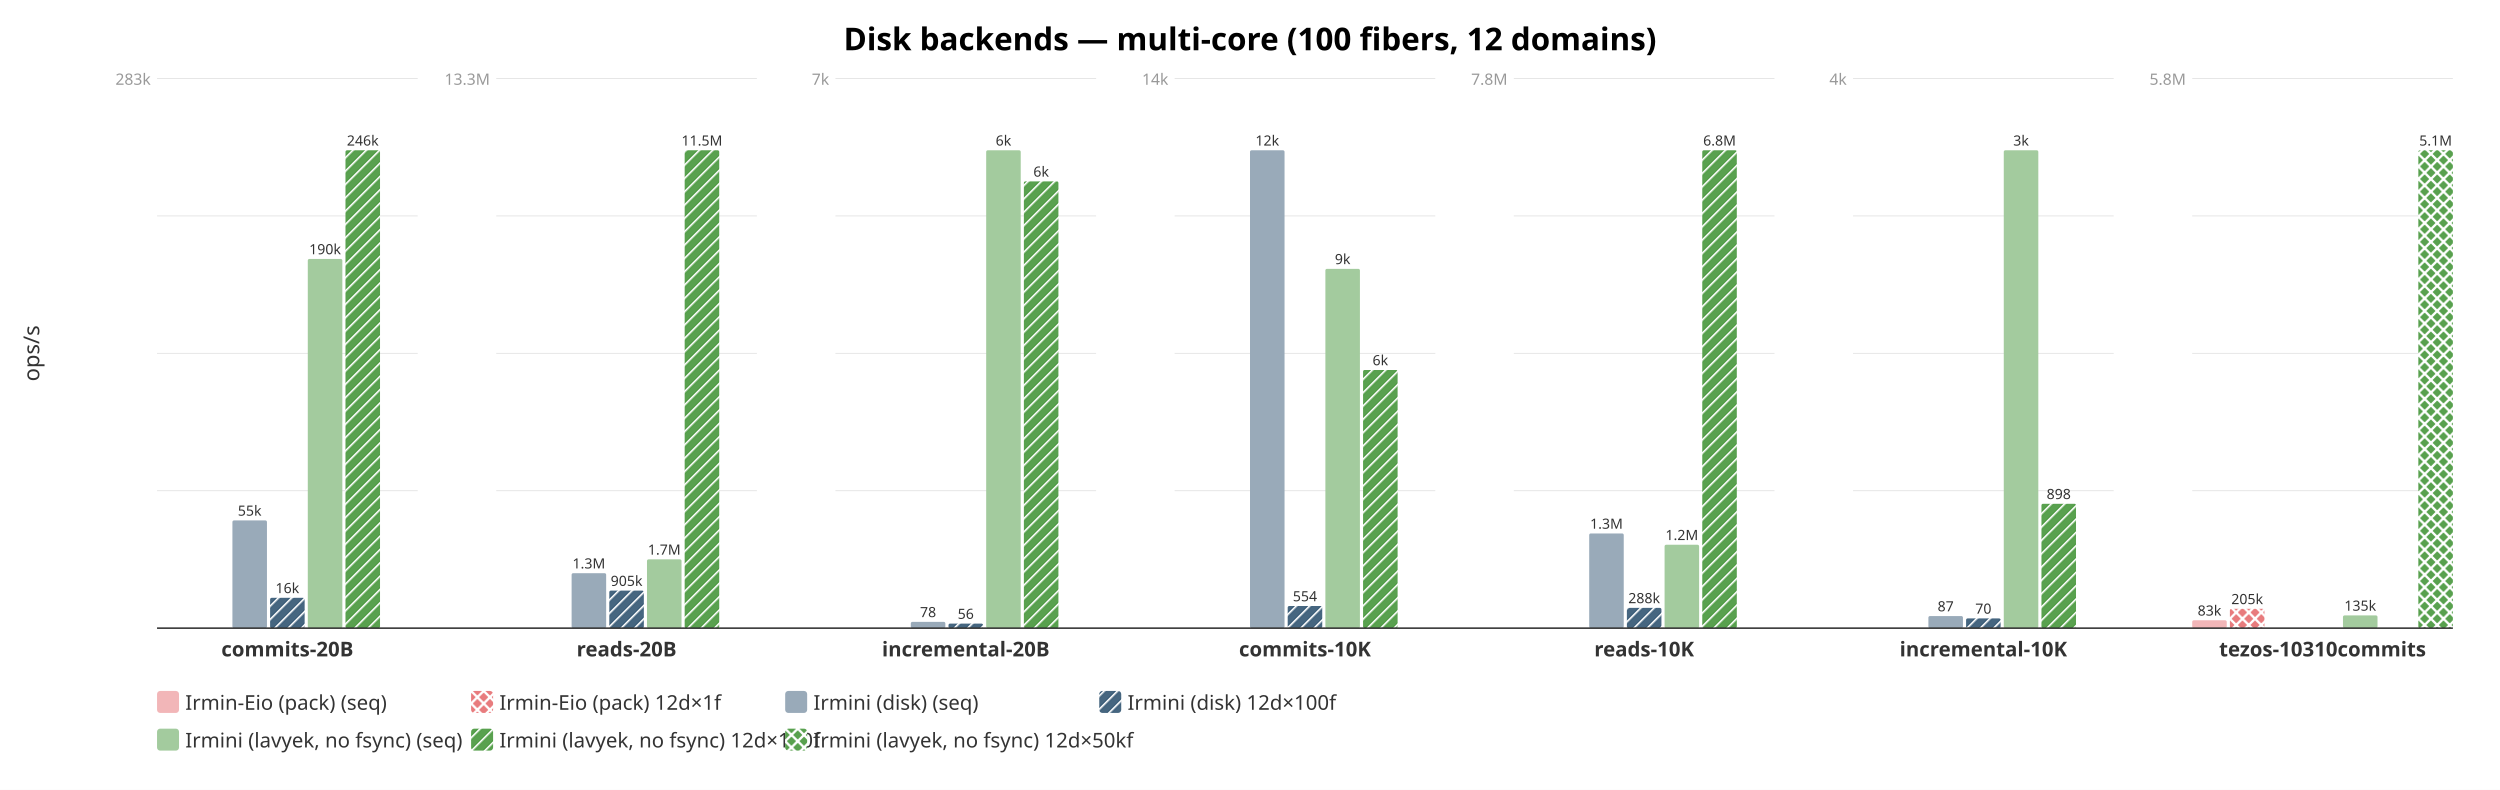
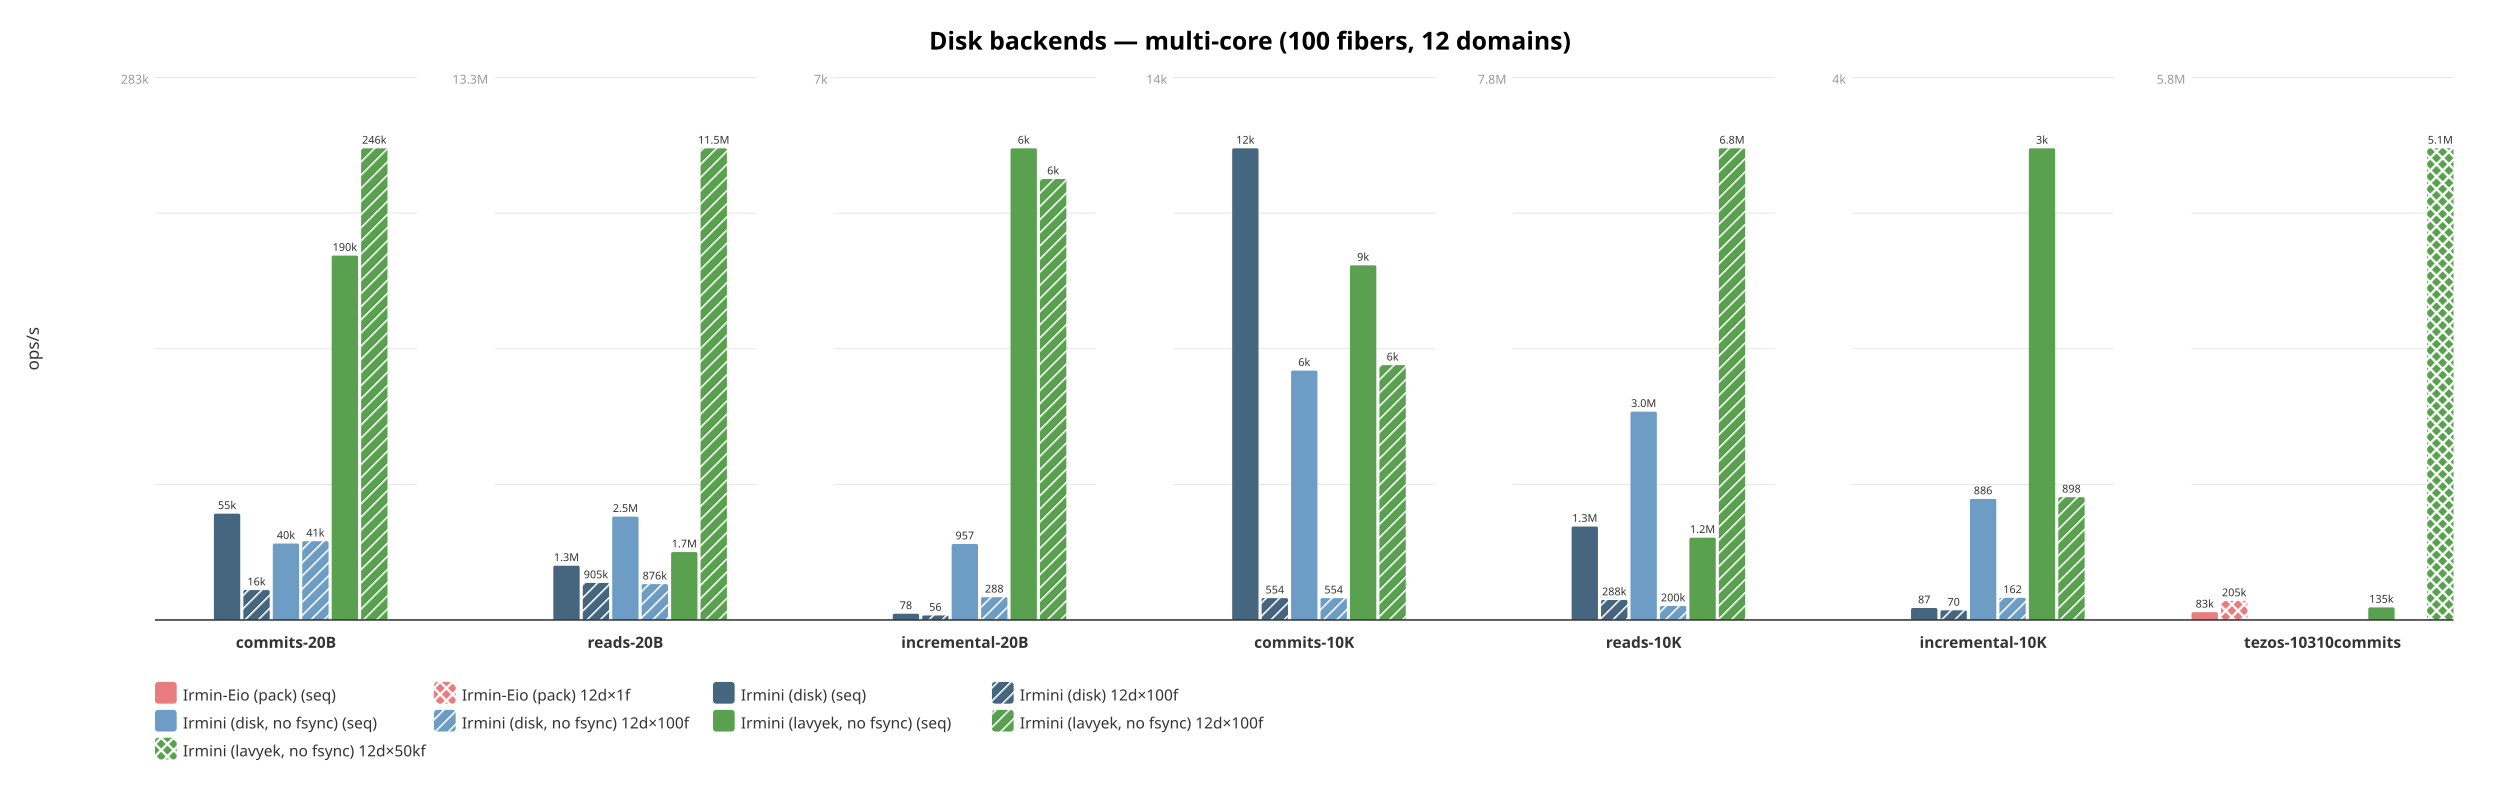
- <svg xmlns="http://www.w3.org/2000/svg" width="1592" height="503" font-family="system-ui, sans-serif" font-size="14">
-   <rect width="1592" height="503" fill="white" />
+ <svg xmlns="http://www.w3.org/2000/svg" width="1613" height="509" font-family="system-ui, sans-serif" font-size="11">
+   <rect width="1613" height="509" fill="white" />
  <defs>
-     <pattern id="hatch-7230" width="8" height="8" patternUnits="userSpaceOnUse">
+     <pattern id="hatch-1269" width="8" height="8" patternUnits="userSpaceOnUse">
      <rect width="8" height="8" fill="#e87c7e" />
      <line x1="0" y1="0" x2="8" y2="8" stroke="white" stroke-width="1.5" />
      <line x1="8" y1="0" x2="0" y2="8" stroke="white" stroke-width="1.5" />
    </pattern>
-     <pattern id="hatch-9856" width="6" height="6" patternUnits="userSpaceOnUse" patternTransform="rotate(45)">
+     <pattern id="hatch-539" width="6" height="6" patternUnits="userSpaceOnUse" patternTransform="rotate(45)">
      <rect width="6" height="6" fill="#466680" />
      <line x1="0" y1="0" x2="0" y2="6" stroke="white" stroke-width="2" />
    </pattern>
-     <pattern id="hatch-5548" width="6" height="6" patternUnits="userSpaceOnUse" patternTransform="rotate(45)">
+     <pattern id="hatch-7709" width="6" height="6" patternUnits="userSpaceOnUse" patternTransform="rotate(45)">
+       <rect width="6" height="6" fill="#6d9dc5" />
+       <line x1="0" y1="0" x2="0" y2="6" stroke="white" stroke-width="2" />
+     </pattern>
+     <pattern id="hatch-3093" width="6" height="6" patternUnits="userSpaceOnUse" patternTransform="rotate(45)">
      <rect width="6" height="6" fill="#59a14f" />
      <line x1="0" y1="0" x2="0" y2="6" stroke="white" stroke-width="2" />
    </pattern>
-     <pattern id="hatch-834" width="8" height="8" patternUnits="userSpaceOnUse">
+     <pattern id="hatch-3157" width="8" height="8" patternUnits="userSpaceOnUse">
      <rect width="8" height="8" fill="#59a14f" />
      <line x1="0" y1="0" x2="8" y2="8" stroke="white" stroke-width="1.5" />
      <line x1="8" y1="0" x2="0" y2="8" stroke="white" stroke-width="1.5" />
    </pattern>
  </defs>
-   <text x="796.0" y="32" text-anchor="middle" font-size="20" font-weight="bold">Disk backends — multi-core (100 fibers, 12 domains)</text>
+   <text x="806.5" y="32" text-anchor="middle" font-size="16" font-weight="bold">Disk backends — multi-core (100 fibers, 12 domains)</text>
  <g transform="translate(100,50)">
-     <text x="-75" y="175.0" text-anchor="middle" font-size="14" fill="#333" transform="rotate(-90,-75,175.0)">ops/s</text>
-     <line x1="0" y1="262.5" x2="166" y2="262.5" stroke="#e0e0e0" stroke-width="0.5" />
-     <line x1="0" y1="175.0" x2="166" y2="175.0" stroke="#e0e0e0" stroke-width="0.5" />
-     <line x1="0" y1="87.5" x2="166" y2="87.5" stroke="#e0e0e0" stroke-width="0.5" />
-     <line x1="0" y1="0.0" x2="166" y2="0.0" stroke="#e0e0e0" stroke-width="0.5" />
-     <text x="-4.0" y="4.0" text-anchor="end" font-size="10" fill="#999">283k</text>
-     <rect x="48.0" y="281.4" width="22" height="68.6" fill="#99aab9" rx="1" />
-     <text x="59.0" y="278.4" text-anchor="middle" font-size="9" fill="#333">55k</text>
-     <rect x="72.0" y="330.7" width="22" height="19.3" fill="url(#hatch-9856)" rx="1" />
-     <text x="83.0" y="327.7" text-anchor="middle" font-size="9" fill="#333">16k</text>
-     <rect x="96.0" y="114.9" width="22" height="235.1" fill="#a3cb9e" rx="1" />
-     <text x="107.0" y="111.9" text-anchor="middle" font-size="9" fill="#333">190k</text>
-     <rect x="120.0" y="45.7" width="22" height="304.3" fill="url(#hatch-5548)" rx="1" />
-     <text x="131.0" y="42.7" text-anchor="middle" font-size="9" fill="#333">246k</text>
-     <text x="83.0" y="368" text-anchor="middle" font-size="13" font-weight="bold" fill="#333">commits-20B</text>
-     <line x1="216" y1="262.5" x2="382" y2="262.5" stroke="#e0e0e0" stroke-width="0.5" />
-     <line x1="216" y1="175.0" x2="382" y2="175.0" stroke="#e0e0e0" stroke-width="0.5" />
-     <line x1="216" y1="87.5" x2="382" y2="87.5" stroke="#e0e0e0" stroke-width="0.5" />
-     <line x1="216" y1="0.0" x2="382" y2="0.0" stroke="#e0e0e0" stroke-width="0.5" />
-     <text x="212.0" y="4.0" text-anchor="end" font-size="10" fill="#999">13.3M</text>
-     <rect x="264.0" y="315.0" width="22" height="35.0" fill="#99aab9" rx="1" />
-     <text x="275.0" y="312.0" text-anchor="middle" font-size="9" fill="#333">1.3M</text>
-     <rect x="288.0" y="326.1" width="22" height="23.9" fill="url(#hatch-9856)" rx="1" />
-     <text x="299.0" y="323.1" text-anchor="middle" font-size="9" fill="#333">905k</text>
-     <rect x="312.0" y="306.2" width="22" height="43.8" fill="#a3cb9e" rx="1" />
-     <text x="323.0" y="303.2" text-anchor="middle" font-size="9" fill="#333">1.7M</text>
-     <rect x="336.0" y="45.7" width="22" height="304.3" fill="url(#hatch-5548)" rx="1" />
-     <text x="347.0" y="42.7" text-anchor="middle" font-size="9" fill="#333">11.5M</text>
-     <text x="299.0" y="368" text-anchor="middle" font-size="13" font-weight="bold" fill="#333">reads-20B</text>
-     <line x1="432" y1="262.5" x2="598" y2="262.5" stroke="#e0e0e0" stroke-width="0.5" />
-     <line x1="432" y1="175.0" x2="598" y2="175.0" stroke="#e0e0e0" stroke-width="0.5" />
-     <line x1="432" y1="87.5" x2="598" y2="87.5" stroke="#e0e0e0" stroke-width="0.5" />
-     <line x1="432" y1="0.0" x2="598" y2="0.0" stroke="#e0e0e0" stroke-width="0.5" />
-     <text x="428.0" y="4.0" text-anchor="end" font-size="10" fill="#999">7k</text>
-     <rect x="480.0" y="346.0" width="22" height="4.0" fill="#99aab9" rx="1" />
-     <text x="491.0" y="343.0" text-anchor="middle" font-size="9" fill="#333">78</text>
-     <rect x="504.0" y="347.1" width="22" height="2.9" fill="url(#hatch-9856)" rx="1" />
-     <text x="515.0" y="344.1" text-anchor="middle" font-size="9" fill="#333">56</text>
-     <rect x="528.0" y="45.7" width="22" height="304.3" fill="#a3cb9e" rx="1" />
-     <text x="539.0" y="42.7" text-anchor="middle" font-size="9" fill="#333">6k</text>
-     <rect x="552.0" y="65.5" width="22" height="284.5" fill="url(#hatch-5548)" rx="1" />
-     <text x="563.0" y="62.5" text-anchor="middle" font-size="9" fill="#333">6k</text>
-     <text x="515.0" y="368" text-anchor="middle" font-size="13" font-weight="bold" fill="#333">incremental-20B</text>
-     <line x1="648" y1="262.5" x2="814" y2="262.5" stroke="#e0e0e0" stroke-width="0.5" />
-     <line x1="648" y1="175.0" x2="814" y2="175.0" stroke="#e0e0e0" stroke-width="0.5" />
-     <line x1="648" y1="87.5" x2="814" y2="87.5" stroke="#e0e0e0" stroke-width="0.5" />
-     <line x1="648" y1="0.0" x2="814" y2="0.0" stroke="#e0e0e0" stroke-width="0.5" />
-     <text x="644.0" y="4.0" text-anchor="end" font-size="10" fill="#999">14k</text>
-     <rect x="696.0" y="45.7" width="22" height="304.3" fill="#99aab9" rx="1" />
-     <text x="707.0" y="42.7" text-anchor="middle" font-size="9" fill="#333">12k</text>
-     <rect x="720.0" y="335.9" width="22" height="14.1" fill="url(#hatch-9856)" rx="1" />
-     <text x="731.0" y="332.9" text-anchor="middle" font-size="9" fill="#333">554</text>
-     <rect x="744.0" y="121.2" width="22" height="228.8" fill="#a3cb9e" rx="1" />
-     <text x="755.0" y="118.2" text-anchor="middle" font-size="9" fill="#333">9k</text>
-     <rect x="768.0" y="185.6" width="22" height="164.4" fill="url(#hatch-5548)" rx="1" />
-     <text x="779.0" y="182.6" text-anchor="middle" font-size="9" fill="#333">6k</text>
-     <text x="731.0" y="368" text-anchor="middle" font-size="13" font-weight="bold" fill="#333">commits-10K</text>
-     <line x1="864" y1="262.5" x2="1030" y2="262.5" stroke="#e0e0e0" stroke-width="0.5" />
-     <line x1="864" y1="175.0" x2="1030" y2="175.0" stroke="#e0e0e0" stroke-width="0.5" />
-     <line x1="864" y1="87.5" x2="1030" y2="87.5" stroke="#e0e0e0" stroke-width="0.5" />
-     <line x1="864" y1="0.0" x2="1030" y2="0.0" stroke="#e0e0e0" stroke-width="0.5" />
-     <text x="860.0" y="4.0" text-anchor="end" font-size="10" fill="#999">7.8M</text>
-     <rect x="912.0" y="289.7" width="22" height="60.3" fill="#99aab9" rx="1" />
-     <text x="923.0" y="286.7" text-anchor="middle" font-size="9" fill="#333">1.3M</text>
-     <rect x="936.0" y="337.1" width="22" height="12.9" fill="url(#hatch-9856)" rx="1" />
-     <text x="947.0" y="334.1" text-anchor="middle" font-size="9" fill="#333">288k</text>
-     <rect x="960.0" y="296.9" width="22" height="53.1" fill="#a3cb9e" rx="1" />
-     <text x="971.0" y="293.9" text-anchor="middle" font-size="9" fill="#333">1.2M</text>
-     <rect x="984.0" y="45.7" width="22" height="304.3" fill="url(#hatch-5548)" rx="1" />
-     <text x="995.0" y="42.7" text-anchor="middle" font-size="9" fill="#333">6.8M</text>
-     <text x="947.0" y="368" text-anchor="middle" font-size="13" font-weight="bold" fill="#333">reads-10K</text>
-     <line x1="1080" y1="262.5" x2="1246" y2="262.5" stroke="#e0e0e0" stroke-width="0.5" />
-     <line x1="1080" y1="175.0" x2="1246" y2="175.0" stroke="#e0e0e0" stroke-width="0.5" />
-     <line x1="1080" y1="87.5" x2="1246" y2="87.5" stroke="#e0e0e0" stroke-width="0.5" />
-     <line x1="1080" y1="0.0" x2="1246" y2="0.0" stroke="#e0e0e0" stroke-width="0.5" />
-     <text x="1076.0" y="4.0" text-anchor="end" font-size="10" fill="#999">4k</text>
-     <rect x="1128.0" y="342.3" width="22" height="7.7" fill="#99aab9" rx="1" />
-     <text x="1139.0" y="339.3" text-anchor="middle" font-size="9" fill="#333">87</text>
-     <rect x="1152.0" y="343.8" width="22" height="6.2" fill="url(#hatch-9856)" rx="1" />
-     <text x="1163.0" y="340.8" text-anchor="middle" font-size="9" fill="#333">70</text>
-     <rect x="1176.0" y="45.7" width="22" height="304.3" fill="#a3cb9e" rx="1" />
-     <text x="1187.0" y="42.7" text-anchor="middle" font-size="9" fill="#333">3k</text>
-     <rect x="1200.0" y="270.8" width="22" height="79.2" fill="url(#hatch-5548)" rx="1" />
-     <text x="1211.0" y="267.8" text-anchor="middle" font-size="9" fill="#333">898</text>
-     <text x="1163.0" y="368" text-anchor="middle" font-size="13" font-weight="bold" fill="#333">incremental-10K</text>
-     <line x1="1296" y1="262.5" x2="1462" y2="262.5" stroke="#e0e0e0" stroke-width="0.5" />
-     <line x1="1296" y1="175.0" x2="1462" y2="175.0" stroke="#e0e0e0" stroke-width="0.5" />
-     <line x1="1296" y1="87.5" x2="1462" y2="87.5" stroke="#e0e0e0" stroke-width="0.5" />
-     <line x1="1296" y1="0.0" x2="1462" y2="0.0" stroke="#e0e0e0" stroke-width="0.5" />
-     <text x="1292.0" y="4.0" text-anchor="end" font-size="10" fill="#999">5.8M</text>
-     <rect x="1296.0" y="345.0" width="22" height="5.0" fill="#f2b6b8" rx="1" />
-     <text x="1307.0" y="342.0" text-anchor="middle" font-size="9" fill="#333">83k</text>
-     <rect x="1320.0" y="337.7" width="22" height="12.3" fill="url(#hatch-7230)" rx="1" />
-     <text x="1331.0" y="334.7" text-anchor="middle" font-size="9" fill="#333">205k</text>
-     <rect x="1392.0" y="341.9" width="22" height="8.1" fill="#a3cb9e" rx="1" />
-     <text x="1403.0" y="338.9" text-anchor="middle" font-size="9" fill="#333">135k</text>
-     <rect x="1440.0" y="45.7" width="22" height="304.3" fill="url(#hatch-834)" rx="1" />
-     <text x="1451.0" y="42.7" text-anchor="middle" font-size="9" fill="#333">5.1M</text>
-     <text x="1379.0" y="368" text-anchor="middle" font-size="13" font-weight="bold" fill="#333">tezos-10310commits</text>
-     <line x1="0" y1="350" x2="1462" y2="350" stroke="#333" stroke-width="1" />
+     <text x="-75" y="175.0" text-anchor="middle" font-size="11" fill="#333" transform="rotate(-90,-75,175.0)">ops/s</text>
+     <line x1="0" y1="262.5" x2="169" y2="262.5" stroke="#e0e0e0" stroke-width="0.5" />
+     <line x1="0" y1="175.0" x2="169" y2="175.0" stroke="#e0e0e0" stroke-width="0.5" />
+     <line x1="0" y1="87.5" x2="169" y2="87.5" stroke="#e0e0e0" stroke-width="0.5" />
+     <line x1="0" y1="0.0" x2="169" y2="0.0" stroke="#e0e0e0" stroke-width="0.5" />
+     <text x="-4.0" y="4.0" text-anchor="end" font-size="8" fill="#999">283k</text>
+     <rect x="38.0" y="281.4" width="17" height="68.6" fill="#466680" rx="1" />
+     <text x="46.5" y="278.4" text-anchor="middle" font-size="7" fill="#333">55k</text>
+     <rect x="57.0" y="330.7" width="17" height="19.3" fill="url(#hatch-539)" rx="1" />
+     <text x="65.5" y="327.7" text-anchor="middle" font-size="7" fill="#333">16k</text>
+     <rect x="76.0" y="300.7" width="17" height="49.3" fill="#6d9dc5" rx="1" />
+     <text x="84.5" y="297.7" text-anchor="middle" font-size="7" fill="#333">40k</text>
+     <rect x="95.0" y="299.2" width="17" height="50.8" fill="url(#hatch-7709)" rx="1" />
+     <text x="103.5" y="296.2" text-anchor="middle" font-size="7" fill="#333">41k</text>
+     <rect x="114.0" y="114.9" width="17" height="235.1" fill="#59a14f" rx="1" />
+     <text x="122.5" y="111.9" text-anchor="middle" font-size="7" fill="#333">190k</text>
+     <rect x="133.0" y="45.7" width="17" height="304.3" fill="url(#hatch-3093)" rx="1" />
+     <text x="141.5" y="42.7" text-anchor="middle" font-size="7" fill="#333">246k</text>
+     <text x="84.5" y="368" text-anchor="middle" font-size="10" font-weight="bold" fill="#333">commits-20B</text>
+     <line x1="219" y1="262.5" x2="388" y2="262.5" stroke="#e0e0e0" stroke-width="0.5" />
+     <line x1="219" y1="175.0" x2="388" y2="175.0" stroke="#e0e0e0" stroke-width="0.5" />
+     <line x1="219" y1="87.5" x2="388" y2="87.5" stroke="#e0e0e0" stroke-width="0.5" />
+     <line x1="219" y1="0.0" x2="388" y2="0.0" stroke="#e0e0e0" stroke-width="0.5" />
+     <text x="215.0" y="4.0" text-anchor="end" font-size="8" fill="#999">13.3M</text>
+     <rect x="257.0" y="315.0" width="17" height="35.0" fill="#466680" rx="1" />
+     <text x="265.5" y="312.0" text-anchor="middle" font-size="7" fill="#333">1.3M</text>
+     <rect x="276.0" y="326.1" width="17" height="23.9" fill="url(#hatch-539)" rx="1" />
+     <text x="284.5" y="323.1" text-anchor="middle" font-size="7" fill="#333">905k</text>
+     <rect x="295.0" y="283.3" width="17" height="66.7" fill="#6d9dc5" rx="1" />
+     <text x="303.5" y="280.3" text-anchor="middle" font-size="7" fill="#333">2.5M</text>
+     <rect x="314.0" y="326.9" width="17" height="23.1" fill="url(#hatch-7709)" rx="1" />
+     <text x="322.5" y="323.9" text-anchor="middle" font-size="7" fill="#333">876k</text>
+     <rect x="333.0" y="306.2" width="17" height="43.8" fill="#59a14f" rx="1" />
+     <text x="341.5" y="303.2" text-anchor="middle" font-size="7" fill="#333">1.7M</text>
+     <rect x="352.0" y="45.7" width="17" height="304.3" fill="url(#hatch-3093)" rx="1" />
+     <text x="360.5" y="42.7" text-anchor="middle" font-size="7" fill="#333">11.5M</text>
+     <text x="303.5" y="368" text-anchor="middle" font-size="10" font-weight="bold" fill="#333">reads-20B</text>
+     <line x1="438" y1="262.5" x2="607" y2="262.5" stroke="#e0e0e0" stroke-width="0.5" />
+     <line x1="438" y1="175.0" x2="607" y2="175.0" stroke="#e0e0e0" stroke-width="0.5" />
+     <line x1="438" y1="87.5" x2="607" y2="87.5" stroke="#e0e0e0" stroke-width="0.5" />
+     <line x1="438" y1="0.0" x2="607" y2="0.0" stroke="#e0e0e0" stroke-width="0.5" />
+     <text x="434.0" y="4.0" text-anchor="end" font-size="8" fill="#999">7k</text>
+     <rect x="476.0" y="346.0" width="17" height="4.0" fill="#466680" rx="1" />
+     <text x="484.5" y="343.0" text-anchor="middle" font-size="7" fill="#333">78</text>
+     <rect x="495.0" y="347.1" width="17" height="2.9" fill="url(#hatch-539)" rx="1" />
+     <text x="503.5" y="344.1" text-anchor="middle" font-size="7" fill="#333">56</text>
+     <rect x="514.0" y="301.0" width="17" height="49.0" fill="#6d9dc5" rx="1" />
+     <text x="522.5" y="298.0" text-anchor="middle" font-size="7" fill="#333">957</text>
+     <rect x="533.0" y="335.3" width="17" height="14.7" fill="url(#hatch-7709)" rx="1" />
+     <text x="541.5" y="332.3" text-anchor="middle" font-size="7" fill="#333">288</text>
+     <rect x="552.0" y="45.7" width="17" height="304.3" fill="#59a14f" rx="1" />
+     <text x="560.5" y="42.7" text-anchor="middle" font-size="7" fill="#333">6k</text>
+     <rect x="571.0" y="65.5" width="17" height="284.5" fill="url(#hatch-3093)" rx="1" />
+     <text x="579.5" y="62.5" text-anchor="middle" font-size="7" fill="#333">6k</text>
+     <text x="522.5" y="368" text-anchor="middle" font-size="10" font-weight="bold" fill="#333">incremental-20B</text>
+     <line x1="657" y1="262.5" x2="826" y2="262.5" stroke="#e0e0e0" stroke-width="0.5" />
+     <line x1="657" y1="175.0" x2="826" y2="175.0" stroke="#e0e0e0" stroke-width="0.5" />
+     <line x1="657" y1="87.5" x2="826" y2="87.5" stroke="#e0e0e0" stroke-width="0.5" />
+     <line x1="657" y1="0.0" x2="826" y2="0.0" stroke="#e0e0e0" stroke-width="0.5" />
+     <text x="653.0" y="4.0" text-anchor="end" font-size="8" fill="#999">14k</text>
+     <rect x="695.0" y="45.7" width="17" height="304.3" fill="#466680" rx="1" />
+     <text x="703.5" y="42.7" text-anchor="middle" font-size="7" fill="#333">12k</text>
+     <rect x="714.0" y="335.9" width="17" height="14.1" fill="url(#hatch-539)" rx="1" />
+     <text x="722.5" y="332.9" text-anchor="middle" font-size="7" fill="#333">554</text>
+     <rect x="733.0" y="189.1" width="17" height="160.9" fill="#6d9dc5" rx="1" />
+     <text x="741.5" y="186.1" text-anchor="middle" font-size="7" fill="#333">6k</text>
+     <rect x="752.0" y="335.9" width="17" height="14.1" fill="url(#hatch-7709)" rx="1" />
+     <text x="760.5" y="332.9" text-anchor="middle" font-size="7" fill="#333">554</text>
+     <rect x="771.0" y="121.2" width="17" height="228.8" fill="#59a14f" rx="1" />
+     <text x="779.5" y="118.2" text-anchor="middle" font-size="7" fill="#333">9k</text>
+     <rect x="790.0" y="185.6" width="17" height="164.4" fill="url(#hatch-3093)" rx="1" />
+     <text x="798.5" y="182.6" text-anchor="middle" font-size="7" fill="#333">6k</text>
+     <text x="741.5" y="368" text-anchor="middle" font-size="10" font-weight="bold" fill="#333">commits-10K</text>
+     <line x1="876" y1="262.5" x2="1045" y2="262.5" stroke="#e0e0e0" stroke-width="0.5" />
+     <line x1="876" y1="175.0" x2="1045" y2="175.0" stroke="#e0e0e0" stroke-width="0.5" />
+     <line x1="876" y1="87.5" x2="1045" y2="87.5" stroke="#e0e0e0" stroke-width="0.5" />
+     <line x1="876" y1="0.0" x2="1045" y2="0.0" stroke="#e0e0e0" stroke-width="0.5" />
+     <text x="872.0" y="4.0" text-anchor="end" font-size="8" fill="#999">7.8M</text>
+     <rect x="914.0" y="289.7" width="17" height="60.3" fill="#466680" rx="1" />
+     <text x="922.5" y="286.7" text-anchor="middle" font-size="7" fill="#333">1.3M</text>
+     <rect x="933.0" y="337.1" width="17" height="12.9" fill="url(#hatch-539)" rx="1" />
+     <text x="941.5" y="334.1" text-anchor="middle" font-size="7" fill="#333">288k</text>
+     <rect x="952.0" y="215.6" width="17" height="134.4" fill="#6d9dc5" rx="1" />
+     <text x="960.5" y="212.6" text-anchor="middle" font-size="7" fill="#333">3.0M</text>
+     <rect x="971.0" y="341.0" width="17" height="9.0" fill="url(#hatch-7709)" rx="1" />
+     <text x="979.5" y="338.0" text-anchor="middle" font-size="7" fill="#333">200k</text>
+     <rect x="990.0" y="296.9" width="17" height="53.1" fill="#59a14f" rx="1" />
+     <text x="998.5" y="293.9" text-anchor="middle" font-size="7" fill="#333">1.2M</text>
+     <rect x="1009.0" y="45.7" width="17" height="304.3" fill="url(#hatch-3093)" rx="1" />
+     <text x="1017.5" y="42.7" text-anchor="middle" font-size="7" fill="#333">6.8M</text>
+     <text x="960.5" y="368" text-anchor="middle" font-size="10" font-weight="bold" fill="#333">reads-10K</text>
+     <line x1="1095" y1="262.5" x2="1264" y2="262.5" stroke="#e0e0e0" stroke-width="0.5" />
+     <line x1="1095" y1="175.0" x2="1264" y2="175.0" stroke="#e0e0e0" stroke-width="0.5" />
+     <line x1="1095" y1="87.5" x2="1264" y2="87.5" stroke="#e0e0e0" stroke-width="0.5" />
+     <line x1="1095" y1="0.0" x2="1264" y2="0.0" stroke="#e0e0e0" stroke-width="0.5" />
+     <text x="1091.0" y="4.0" text-anchor="end" font-size="8" fill="#999">4k</text>
+     <rect x="1133.0" y="342.3" width="17" height="7.7" fill="#466680" rx="1" />
+     <text x="1141.5" y="339.3" text-anchor="middle" font-size="7" fill="#333">87</text>
+     <rect x="1152.0" y="343.8" width="17" height="6.2" fill="url(#hatch-539)" rx="1" />
+     <text x="1160.5" y="340.8" text-anchor="middle" font-size="7" fill="#333">70</text>
+     <rect x="1171.0" y="271.9" width="17" height="78.1" fill="#6d9dc5" rx="1" />
+     <text x="1179.5" y="268.9" text-anchor="middle" font-size="7" fill="#333">886</text>
+     <rect x="1190.0" y="335.7" width="17" height="14.3" fill="url(#hatch-7709)" rx="1" />
+     <text x="1198.5" y="332.7" text-anchor="middle" font-size="7" fill="#333">162</text>
+     <rect x="1209.0" y="45.7" width="17" height="304.3" fill="#59a14f" rx="1" />
+     <text x="1217.5" y="42.7" text-anchor="middle" font-size="7" fill="#333">3k</text>
+     <rect x="1228.0" y="270.8" width="17" height="79.2" fill="url(#hatch-3093)" rx="1" />
+     <text x="1236.5" y="267.8" text-anchor="middle" font-size="7" fill="#333">898</text>
+     <text x="1179.5" y="368" text-anchor="middle" font-size="10" font-weight="bold" fill="#333">incremental-10K</text>
+     <line x1="1314" y1="262.5" x2="1483" y2="262.5" stroke="#e0e0e0" stroke-width="0.5" />
+     <line x1="1314" y1="175.0" x2="1483" y2="175.0" stroke="#e0e0e0" stroke-width="0.5" />
+     <line x1="1314" y1="87.5" x2="1483" y2="87.5" stroke="#e0e0e0" stroke-width="0.5" />
+     <line x1="1314" y1="0.0" x2="1483" y2="0.0" stroke="#e0e0e0" stroke-width="0.5" />
+     <text x="1310.0" y="4.0" text-anchor="end" font-size="8" fill="#999">5.8M</text>
+     <rect x="1314.0" y="345.0" width="17" height="5.0" fill="#e87c7e" rx="1" />
+     <text x="1322.5" y="342.0" text-anchor="middle" font-size="7" fill="#333">83k</text>
+     <rect x="1333.0" y="337.7" width="17" height="12.3" fill="url(#hatch-1269)" rx="1" />
+     <text x="1341.5" y="334.7" text-anchor="middle" font-size="7" fill="#333">205k</text>
+     <rect x="1428.0" y="341.9" width="17" height="8.1" fill="#59a14f" rx="1" />
+     <text x="1436.5" y="338.9" text-anchor="middle" font-size="7" fill="#333">135k</text>
+     <rect x="1466.0" y="45.7" width="17" height="304.3" fill="url(#hatch-3157)" rx="1" />
+     <text x="1474.5" y="42.7" text-anchor="middle" font-size="7" fill="#333">5.1M</text>
+     <text x="1398.5" y="368" text-anchor="middle" font-size="10" font-weight="bold" fill="#333">tezos-10310commits</text>
+     <line x1="0" y1="350" x2="1483" y2="350" stroke="#333" stroke-width="1" />
  </g>
  <g transform="translate(100,440)">
-     <rect x="0" y="0" width="14" height="14" fill="#f2b6b8" rx="2" />
-     <text x="18" y="12" font-size="13" fill="#333">Irmin-Eio (pack) (seq)</text>
-     <rect x="200" y="0" width="14" height="14" fill="url(#hatch-7230)" rx="2" />
-     <text x="218" y="12" font-size="13" fill="#333">Irmin-Eio (pack) 12d×1f</text>
-     <rect x="400" y="0" width="14" height="14" fill="#99aab9" rx="2" />
-     <text x="418" y="12" font-size="13" fill="#333">Irmini (disk) (seq)</text>
-     <rect x="600" y="0" width="14" height="14" fill="url(#hatch-9856)" rx="2" />
-     <text x="618" y="12" font-size="13" fill="#333">Irmini (disk) 12d×100f</text>
-     <rect x="0" y="24" width="14" height="14" fill="#a3cb9e" rx="2" />
-     <text x="18" y="36" font-size="13" fill="#333">Irmini (lavyek, no fsync) (seq)</text>
-     <rect x="200" y="24" width="14" height="14" fill="url(#hatch-5548)" rx="2" />
-     <text x="218" y="36" font-size="13" fill="#333">Irmini (lavyek, no fsync) 12d×100f</text>
-     <rect x="400" y="24" width="14" height="14" fill="url(#hatch-834)" rx="2" />
-     <text x="418" y="36" font-size="13" fill="#333">Irmini (lavyek, no fsync) 12d×50kf</text>
+     <rect x="0" y="0" width="14" height="14" fill="#e87c7e" rx="2" />
+     <text x="18" y="12" font-size="10" fill="#333">Irmin-Eio (pack) (seq)</text>
+     <rect x="180" y="0" width="14" height="14" fill="url(#hatch-1269)" rx="2" />
+     <text x="198" y="12" font-size="10" fill="#333">Irmin-Eio (pack) 12d×1f</text>
+     <rect x="360" y="0" width="14" height="14" fill="#466680" rx="2" />
+     <text x="378" y="12" font-size="10" fill="#333">Irmini (disk) (seq)</text>
+     <rect x="540" y="0" width="14" height="14" fill="url(#hatch-539)" rx="2" />
+     <text x="558" y="12" font-size="10" fill="#333">Irmini (disk) 12d×100f</text>
+     <rect x="0" y="18" width="14" height="14" fill="#6d9dc5" rx="2" />
+     <text x="18" y="30" font-size="10" fill="#333">Irmini (disk, no fsync) (seq)</text>
+     <rect x="180" y="18" width="14" height="14" fill="url(#hatch-7709)" rx="2" />
+     <text x="198" y="30" font-size="10" fill="#333">Irmini (disk, no fsync) 12d×100f</text>
+     <rect x="360" y="18" width="14" height="14" fill="#59a14f" rx="2" />
+     <text x="378" y="30" font-size="10" fill="#333">Irmini (lavyek, no fsync) (seq)</text>
+     <rect x="540" y="18" width="14" height="14" fill="url(#hatch-3093)" rx="2" />
+     <text x="558" y="30" font-size="10" fill="#333">Irmini (lavyek, no fsync) 12d×100f</text>
+     <rect x="0" y="36" width="14" height="14" fill="url(#hatch-3157)" rx="2" />
+     <text x="18" y="48" font-size="10" fill="#333">Irmini (lavyek, no fsync) 12d×50kf</text>
  </g>
</svg>
